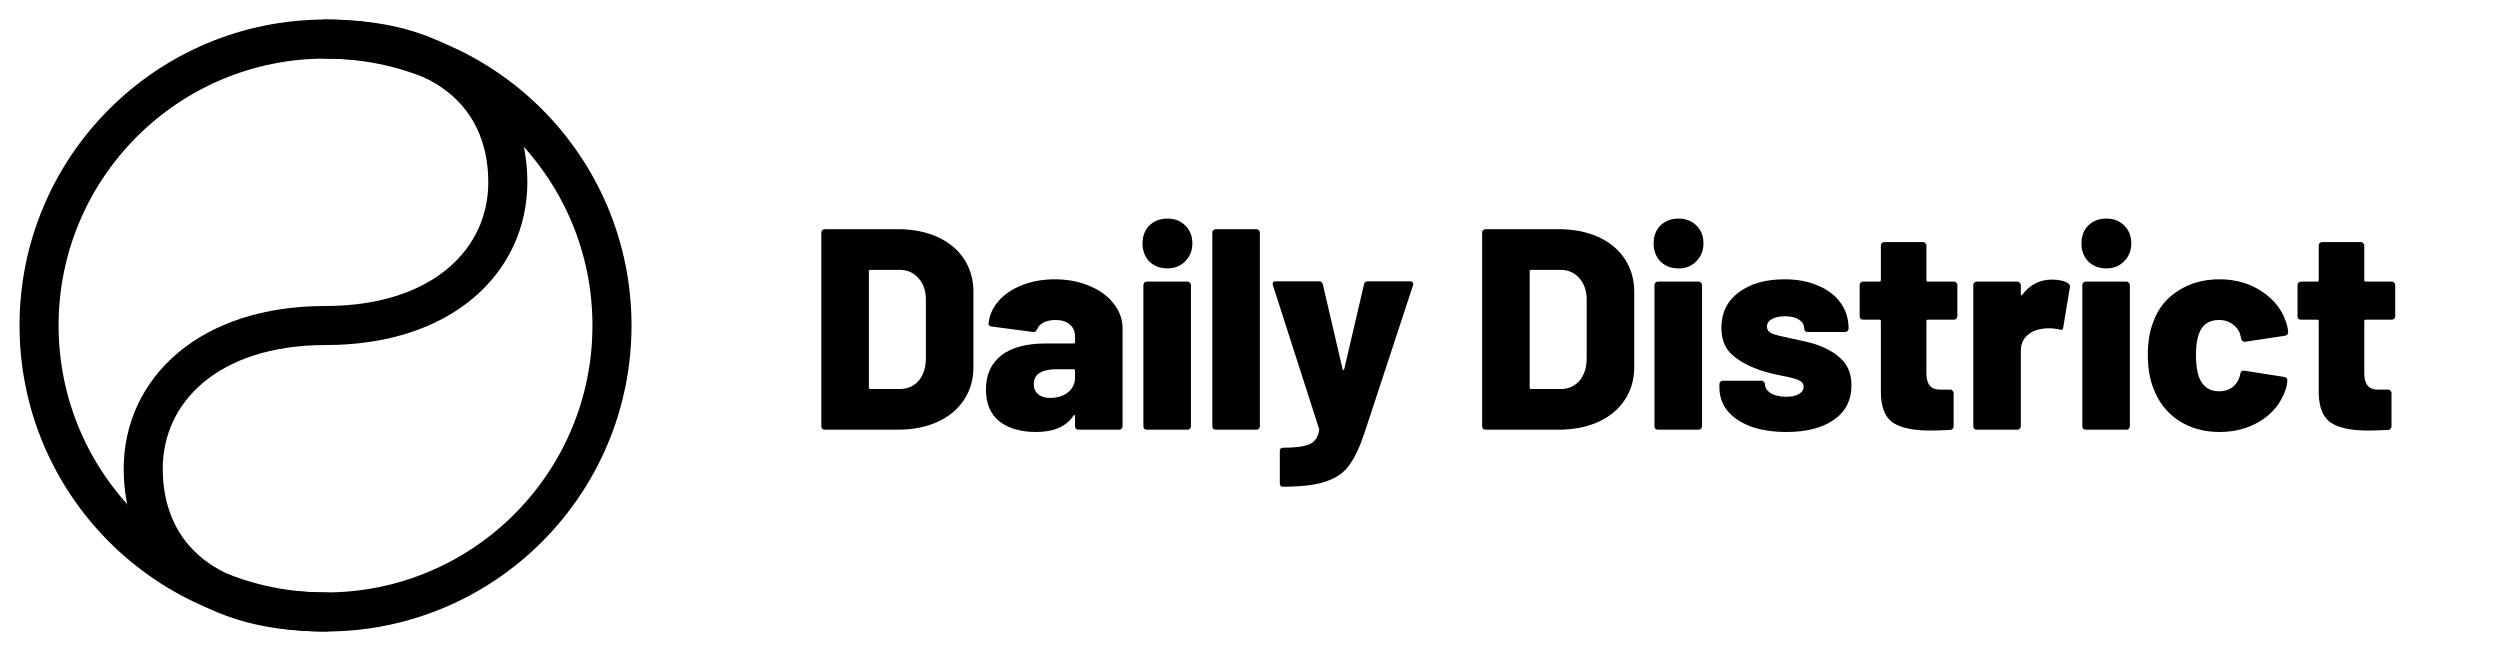
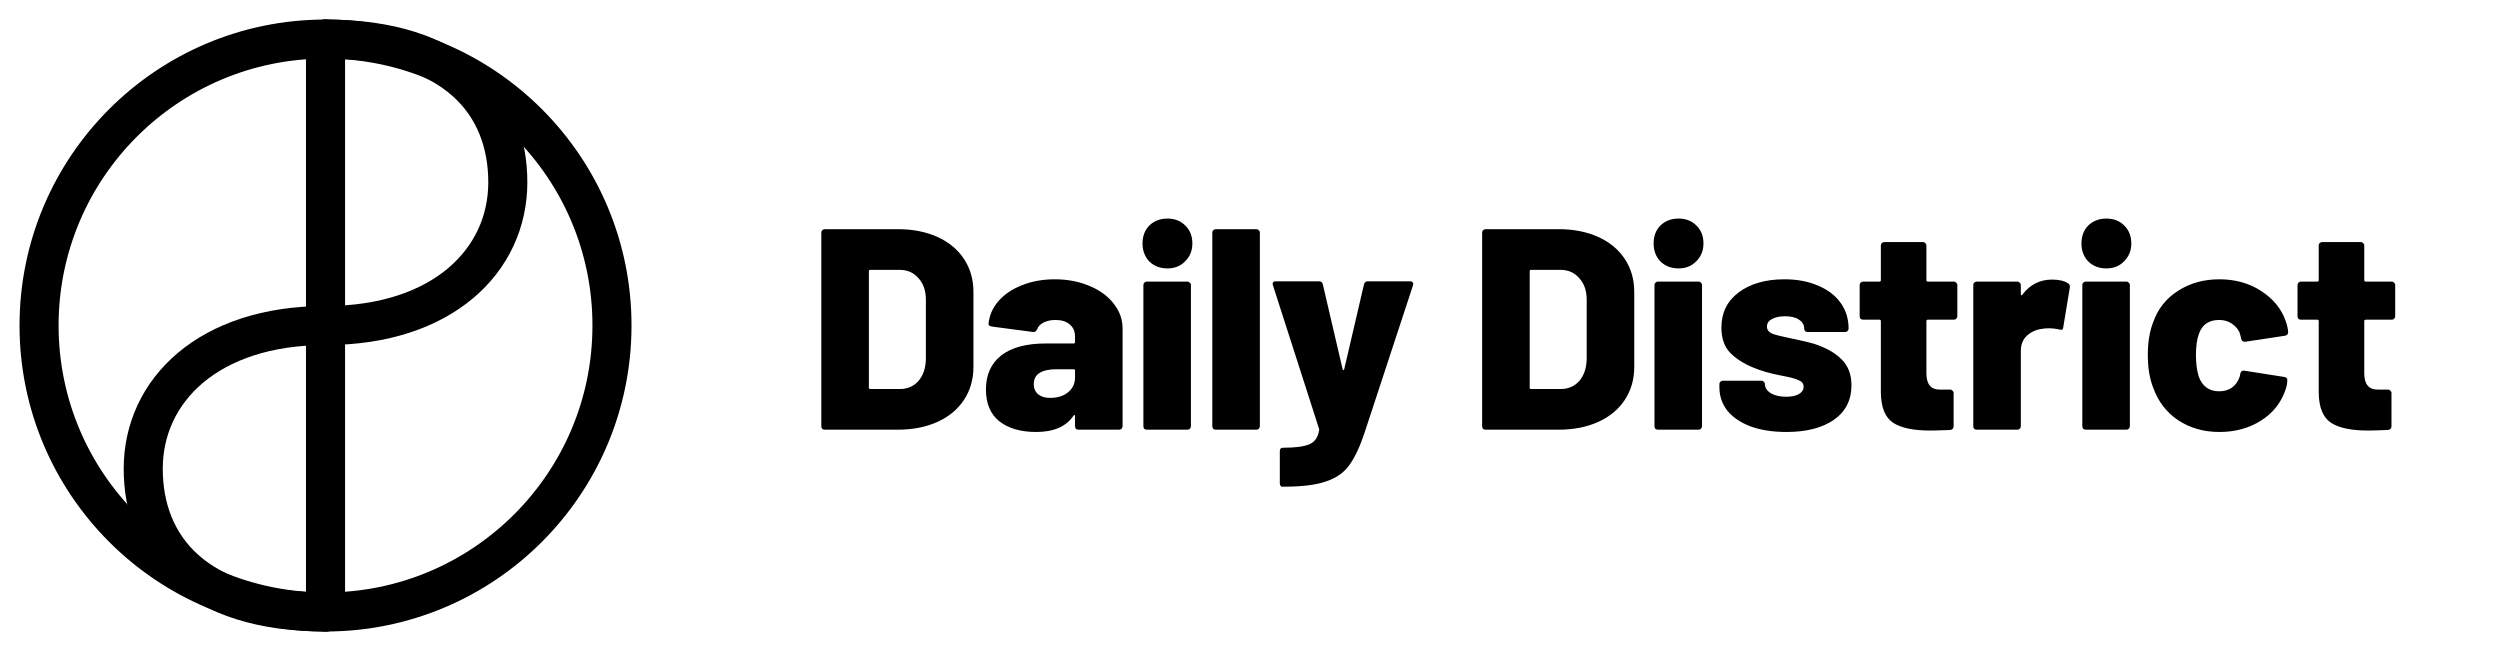
<svg xmlns="http://www.w3.org/2000/svg" viewBox="0 0 384 100" role="img" aria-label="Daily District">
  <g fill="none" stroke="currentColor" stroke-width="6" stroke-linecap="round" stroke-linejoin="round">
    <circle cx="50" cy="50" r="44" />
    <path d="M50 6 C 70 6 78 16 78 28 C 78 40 68 50 50 50 C 32 50 22 60 22 72 C 22 84 30 94 50 94" />
+     <line x1="50" y1="6" x2="50" y2="94" />
  </g>
  <g transform="translate(124 22)">
    <path fill="currentColor" d="M 2.684,44 Q 2.464,44 2.288,43.868 2.156,43.692 2.156,43.472 V 13.728 q 0,-0.22 0.132,-0.352 Q 2.464,13.2 2.684,13.2 h 11.22 q 3.432,0 6.072,1.188 2.64,1.188 4.092,3.388 1.452,2.2 1.452,5.06 v 11.528 q 0,2.86 -1.452,5.06 -1.452,2.2 -4.092,3.388 -2.64,1.188 -6.072,1.188 Z M 9.46,37.532 q 0,0.22 0.22,0.22 h 4.532 q 1.76,0 2.86,-1.232 1.1,-1.276 1.144,-3.388 v -9.064 q 0,-2.112 -1.144,-3.344 -1.1,-1.276 -2.904,-1.276 H 9.68 q -0.22,0 -0.22,0.22 z M 38,20.9 q 2.948,0 5.324,1.012 2.376,0.968 3.74,2.728 1.364,1.716 1.364,3.828 v 15.004 q 0,0.22 -0.176,0.396 -0.132,0.132 -0.352,0.132 h -6.248 q -0.22,0 -0.396,-0.132 -0.132,-0.176 -0.132,-0.396 v -1.54 q 0,-0.176 -0.088,-0.176 -0.088,-0.044 -0.176,0.132 -1.672,2.464 -5.72,2.464 -3.52,0 -5.632,-1.628 -2.068,-1.672 -2.068,-4.884 0,-3.388 2.332,-5.236 2.376,-1.848 6.864,-1.848 h 4.268 q 0.22,0 0.22,-0.22 V 29.7 q 0,-1.188 -0.792,-1.848 -0.792,-0.704 -2.2,-0.704 -1.056,0 -1.848,0.396 -0.748,0.396 -0.968,1.012 -0.22,0.484 -0.616,0.44 l -6.336,-0.836 q -0.528,-0.088 -0.528,-0.396 0.176,-1.936 1.496,-3.476 1.364,-1.584 3.608,-2.464 2.288,-0.924 5.06,-0.924 z m -0.704,18.216 q 1.672,0 2.728,-0.836 1.1,-0.88 1.1,-2.288 v -1.056 q 0,-0.22 -0.22,-0.22 h -2.64 q -1.672,0 -2.596,0.572 -0.88,0.572 -0.88,1.716 0,0.968 0.66,1.54 0.66,0.572 1.848,0.572 z M 55.32,19.228 q -1.672,0 -2.772,-1.056 -1.056,-1.1 -1.056,-2.772 0,-1.716 1.056,-2.772 1.1,-1.056 2.772,-1.056 1.672,0 2.728,1.056 1.1,1.056 1.1,2.772 0,1.628 -1.1,2.728 -1.056,1.1 -2.728,1.1 z M 52.152,44 q -0.22,0 -0.396,-0.132 -0.132,-0.176 -0.132,-0.396 V 21.78 q 0,-0.22 0.132,-0.352 0.176,-0.176 0.396,-0.176 h 6.248 q 0.22,0 0.352,0.176 0.176,0.132 0.176,0.352 v 21.692 q 0,0.22 -0.176,0.396 -0.132,0.132 -0.352,0.132 z m 10.588,0 q -0.22,0 -0.396,-0.132 -0.132,-0.176 -0.132,-0.396 V 13.728 q 0,-0.22 0.132,-0.352 0.176,-0.176 0.396,-0.176 h 6.248 q 0.22,0 0.352,0.176 0.176,0.132 0.176,0.352 v 29.744 q 0,0.22 -0.176,0.396 -0.132,0.132 -0.352,0.132 z m 10.148,8.756 q -0.132,0 -0.22,-0.176 -0.088,-0.132 -0.088,-0.352 V 47.3 q 0,-0.528 0.484,-0.528 2.816,0 4.048,-0.528 1.232,-0.528 1.496,-2.112 0.044,-0.088 0,-0.264 l -7.084,-22.044 q -0.044,-0.088 -0.044,-0.22 0,-0.396 0.484,-0.396 h 6.644 q 0.44,0 0.572,0.44 l 3.036,13.024 q 0.044,0.176 0.132,0.176 0.088,0 0.132,-0.176 l 3.036,-13.024 q 0.132,-0.44 0.572,-0.44 h 6.512 q 0.264,0 0.396,0.176 0.132,0.132 0.044,0.44 l -7.436,22.616 q -1.1,3.3 -2.332,4.972 -1.188,1.716 -3.52,2.508 -2.288,0.836 -6.556,0.836 z M 104.184,44 q -0.22,0 -0.396,-0.132 -0.132,-0.176 -0.132,-0.396 V 13.728 q 0,-0.22 0.132,-0.352 0.176,-0.176 0.396,-0.176 h 11.22 q 3.432,0 6.072,1.188 2.64,1.188 4.092,3.388 1.452,2.2 1.452,5.06 v 11.528 q 0,2.86 -1.452,5.06 -1.452,2.2 -4.092,3.388 -2.64,1.188 -6.072,1.188 z m 6.776,-6.468 q 0,0.22 0.22,0.22 h 4.532 q 1.76,0 2.86,-1.232 1.1,-1.276 1.144,-3.388 v -9.064 q 0,-2.112 -1.144,-3.344 -1.1,-1.276 -2.904,-1.276 h -4.488 q -0.22,0 -0.22,0.22 z m 22.864,-18.304 q -1.672,0 -2.772,-1.056 -1.056,-1.1 -1.056,-2.772 0,-1.716 1.056,-2.772 1.1,-1.056 2.772,-1.056 1.672,0 2.728,1.056 1.1,1.056 1.1,2.772 0,1.628 -1.1,2.728 -1.056,1.1 -2.728,1.1 z M 130.656,44 q -0.22,0 -0.396,-0.132 -0.132,-0.176 -0.132,-0.396 V 21.78 q 0,-0.22 0.132,-0.352 0.176,-0.176 0.396,-0.176 h 6.248 q 0.22,0 0.352,0.176 0.176,0.132 0.176,0.352 v 21.692 q 0,0.22 -0.176,0.396 -0.132,0.132 -0.352,0.132 z m 19.74,0.352 q -3.124,0 -5.456,-0.836 -2.332,-0.88 -3.608,-2.42 -1.232,-1.584 -1.232,-3.608 v -0.484 q 0,-0.22 0.132,-0.352 0.176,-0.176 0.396,-0.176 h 5.94 q 0.22,0 0.352,0.176 0.176,0.132 0.176,0.352 0,0.836 0.924,1.408 0.924,0.528 2.332,0.528 1.232,0 1.936,-0.396 0.748,-0.44 0.748,-1.144 0,-0.704 -0.792,-1.012 -0.748,-0.352 -2.464,-0.66 -2.772,-0.528 -4.488,-1.276 -2.244,-0.924 -3.564,-2.288 -1.32,-1.408 -1.32,-3.828 0,-3.432 2.64,-5.412 2.684,-2.024 7.04,-2.024 2.948,0 5.148,0.968 2.244,0.924 3.476,2.64 1.232,1.716 1.232,3.96 0,0.22 -0.176,0.396 -0.132,0.132 -0.352,0.132 h -5.764 q -0.22,0 -0.396,-0.132 -0.132,-0.176 -0.132,-0.396 0,-0.836 -0.792,-1.364 -0.792,-0.528 -2.156,-0.528 -1.232,0 -2.024,0.44 -0.748,0.396 -0.748,1.144 0,0.748 0.836,1.1 0.836,0.308 2.816,0.704 2.552,0.528 3.564,0.836 2.728,0.88 4.224,2.376 1.54,1.496 1.54,4.004 0,3.432 -2.728,5.324 -2.684,1.848 -7.26,1.848 z m 26.252,-17.776 q 0,0.22 -0.176,0.396 -0.132,0.132 -0.352,0.132 h -4.004 q -0.22,0 -0.22,0.22 v 8.008 q 0,2.508 2.024,2.508 h 1.628 q 0.22,0 0.352,0.176 0.176,0.132 0.176,0.352 v 5.104 q 0,0.484 -0.528,0.572 -2.112,0.088 -3.08,0.088 -3.828,0 -5.676,-1.188 -1.848,-1.232 -1.892,-4.62 v -11 q 0,-0.22 -0.22,-0.22 h -2.508 q -0.22,0 -0.396,-0.132 -0.132,-0.176 -0.132,-0.396 V 21.78 q 0,-0.22 0.132,-0.352 0.176,-0.176 0.396,-0.176 h 2.508 q 0.22,0 0.22,-0.22 v -5.324 q 0,-0.22 0.132,-0.352 0.176,-0.176 0.396,-0.176 h 5.94 q 0.22,0 0.352,0.176 0.176,0.132 0.176,0.352 v 5.324 q 0,0.22 0.22,0.22 h 4.004 q 0.22,0 0.352,0.176 0.176,0.132 0.176,0.352 z m 14.548,-5.632 q 1.584,0 2.464,0.572 0.352,0.22 0.264,0.66 l -1.012,6.116 q -0.044,0.528 -0.616,0.308 -0.792,-0.176 -1.496,-0.176 -0.748,0 -1.144,0.088 -1.364,0.176 -2.332,1.056 -0.924,0.88 -0.924,2.332 v 11.572 q 0,0.22 -0.176,0.396 -0.132,0.132 -0.352,0.132 h -6.248 q -0.22,0 -0.396,-0.132 -0.132,-0.176 -0.132,-0.396 V 21.78 q 0,-0.22 0.132,-0.352 0.176,-0.176 0.396,-0.176 h 6.248 q 0.22,0 0.352,0.176 0.176,0.132 0.176,0.352 v 1.408 q 0,0.132 0.088,0.176 0.088,0.044 0.132,-0.088 1.76,-2.332 4.576,-2.332 z m 8.344,-1.716 q -1.672,0 -2.772,-1.056 -1.056,-1.1 -1.056,-2.772 0,-1.716 1.056,-2.772 1.1,-1.056 2.772,-1.056 1.672,0 2.728,1.056 1.1,1.056 1.1,2.772 0,1.628 -1.1,2.728 -1.056,1.1 -2.728,1.1 z M 196.372,44 q -0.22,0 -0.396,-0.132 -0.132,-0.176 -0.132,-0.396 V 21.78 q 0,-0.22 0.132,-0.352 0.176,-0.176 0.396,-0.176 h 6.248 q 0.22,0 0.352,0.176 0.176,0.132 0.176,0.352 v 21.692 q 0,0.22 -0.176,0.396 -0.132,0.132 -0.352,0.132 z m 20.532,0.352 q -3.608,0 -6.336,-1.804 -2.684,-1.804 -3.828,-4.972 -0.836,-2.112 -0.836,-5.06 0,-2.948 0.836,-5.06 1.1,-3.08 3.828,-4.796 2.728,-1.76 6.336,-1.76 3.652,0 6.424,1.804 2.772,1.804 3.74,4.576 0.308,0.792 0.396,1.716 0,0.484 -0.484,0.572 l -6.116,0.924 h -0.088 q -0.396,0 -0.528,-0.44 l -0.088,-0.396 q -0.088,-0.352 -0.176,-0.616 -0.396,-0.836 -1.232,-1.364 -0.792,-0.528 -1.892,-0.528 -2.332,0 -3.08,2.068 -0.484,1.232 -0.484,3.344 0,1.892 0.44,3.3 0.836,2.244 3.124,2.244 1.144,0 1.98,-0.572 0.836,-0.616 1.188,-1.716 0.044,-0.088 0.044,-0.264 0.044,-0.044 0.044,-0.176 0.132,-0.528 0.616,-0.44 l 6.16,0.968 q 0.44,0.088 0.44,0.484 0,0.66 -0.264,1.452 -1.056,3.08 -3.828,4.796 -2.728,1.716 -6.336,1.716 z m 27,-17.776 q 0,0.22 -0.176,0.396 -0.132,0.132 -0.352,0.132 h -4.004 q -0.22,0 -0.22,0.22 v 8.008 q 0,2.508 2.024,2.508 h 1.628 q 0.22,0 0.352,0.176 0.176,0.132 0.176,0.352 v 5.104 q 0,0.484 -0.528,0.572 -2.112,0.088 -3.08,0.088 -3.828,0 -5.676,-1.188 -1.848,-1.232 -1.892,-4.62 v -11 q 0,-0.22 -0.22,-0.22 h -2.508 q -0.22,0 -0.396,-0.132 -0.132,-0.176 -0.132,-0.396 V 21.78 q 0,-0.22 0.132,-0.352 0.176,-0.176 0.396,-0.176 h 2.508 q 0.22,0 0.22,-0.22 v -5.324 q 0,-0.22 0.132,-0.352 0.176,-0.176 0.396,-0.176 h 5.94 q 0.22,0 0.352,0.176 0.176,0.132 0.176,0.352 v 5.324 q 0,0.22 0.22,0.22 h 4.004 q 0.22,0 0.352,0.176 0.176,0.132 0.176,0.352 z" />
  </g>
</svg>
